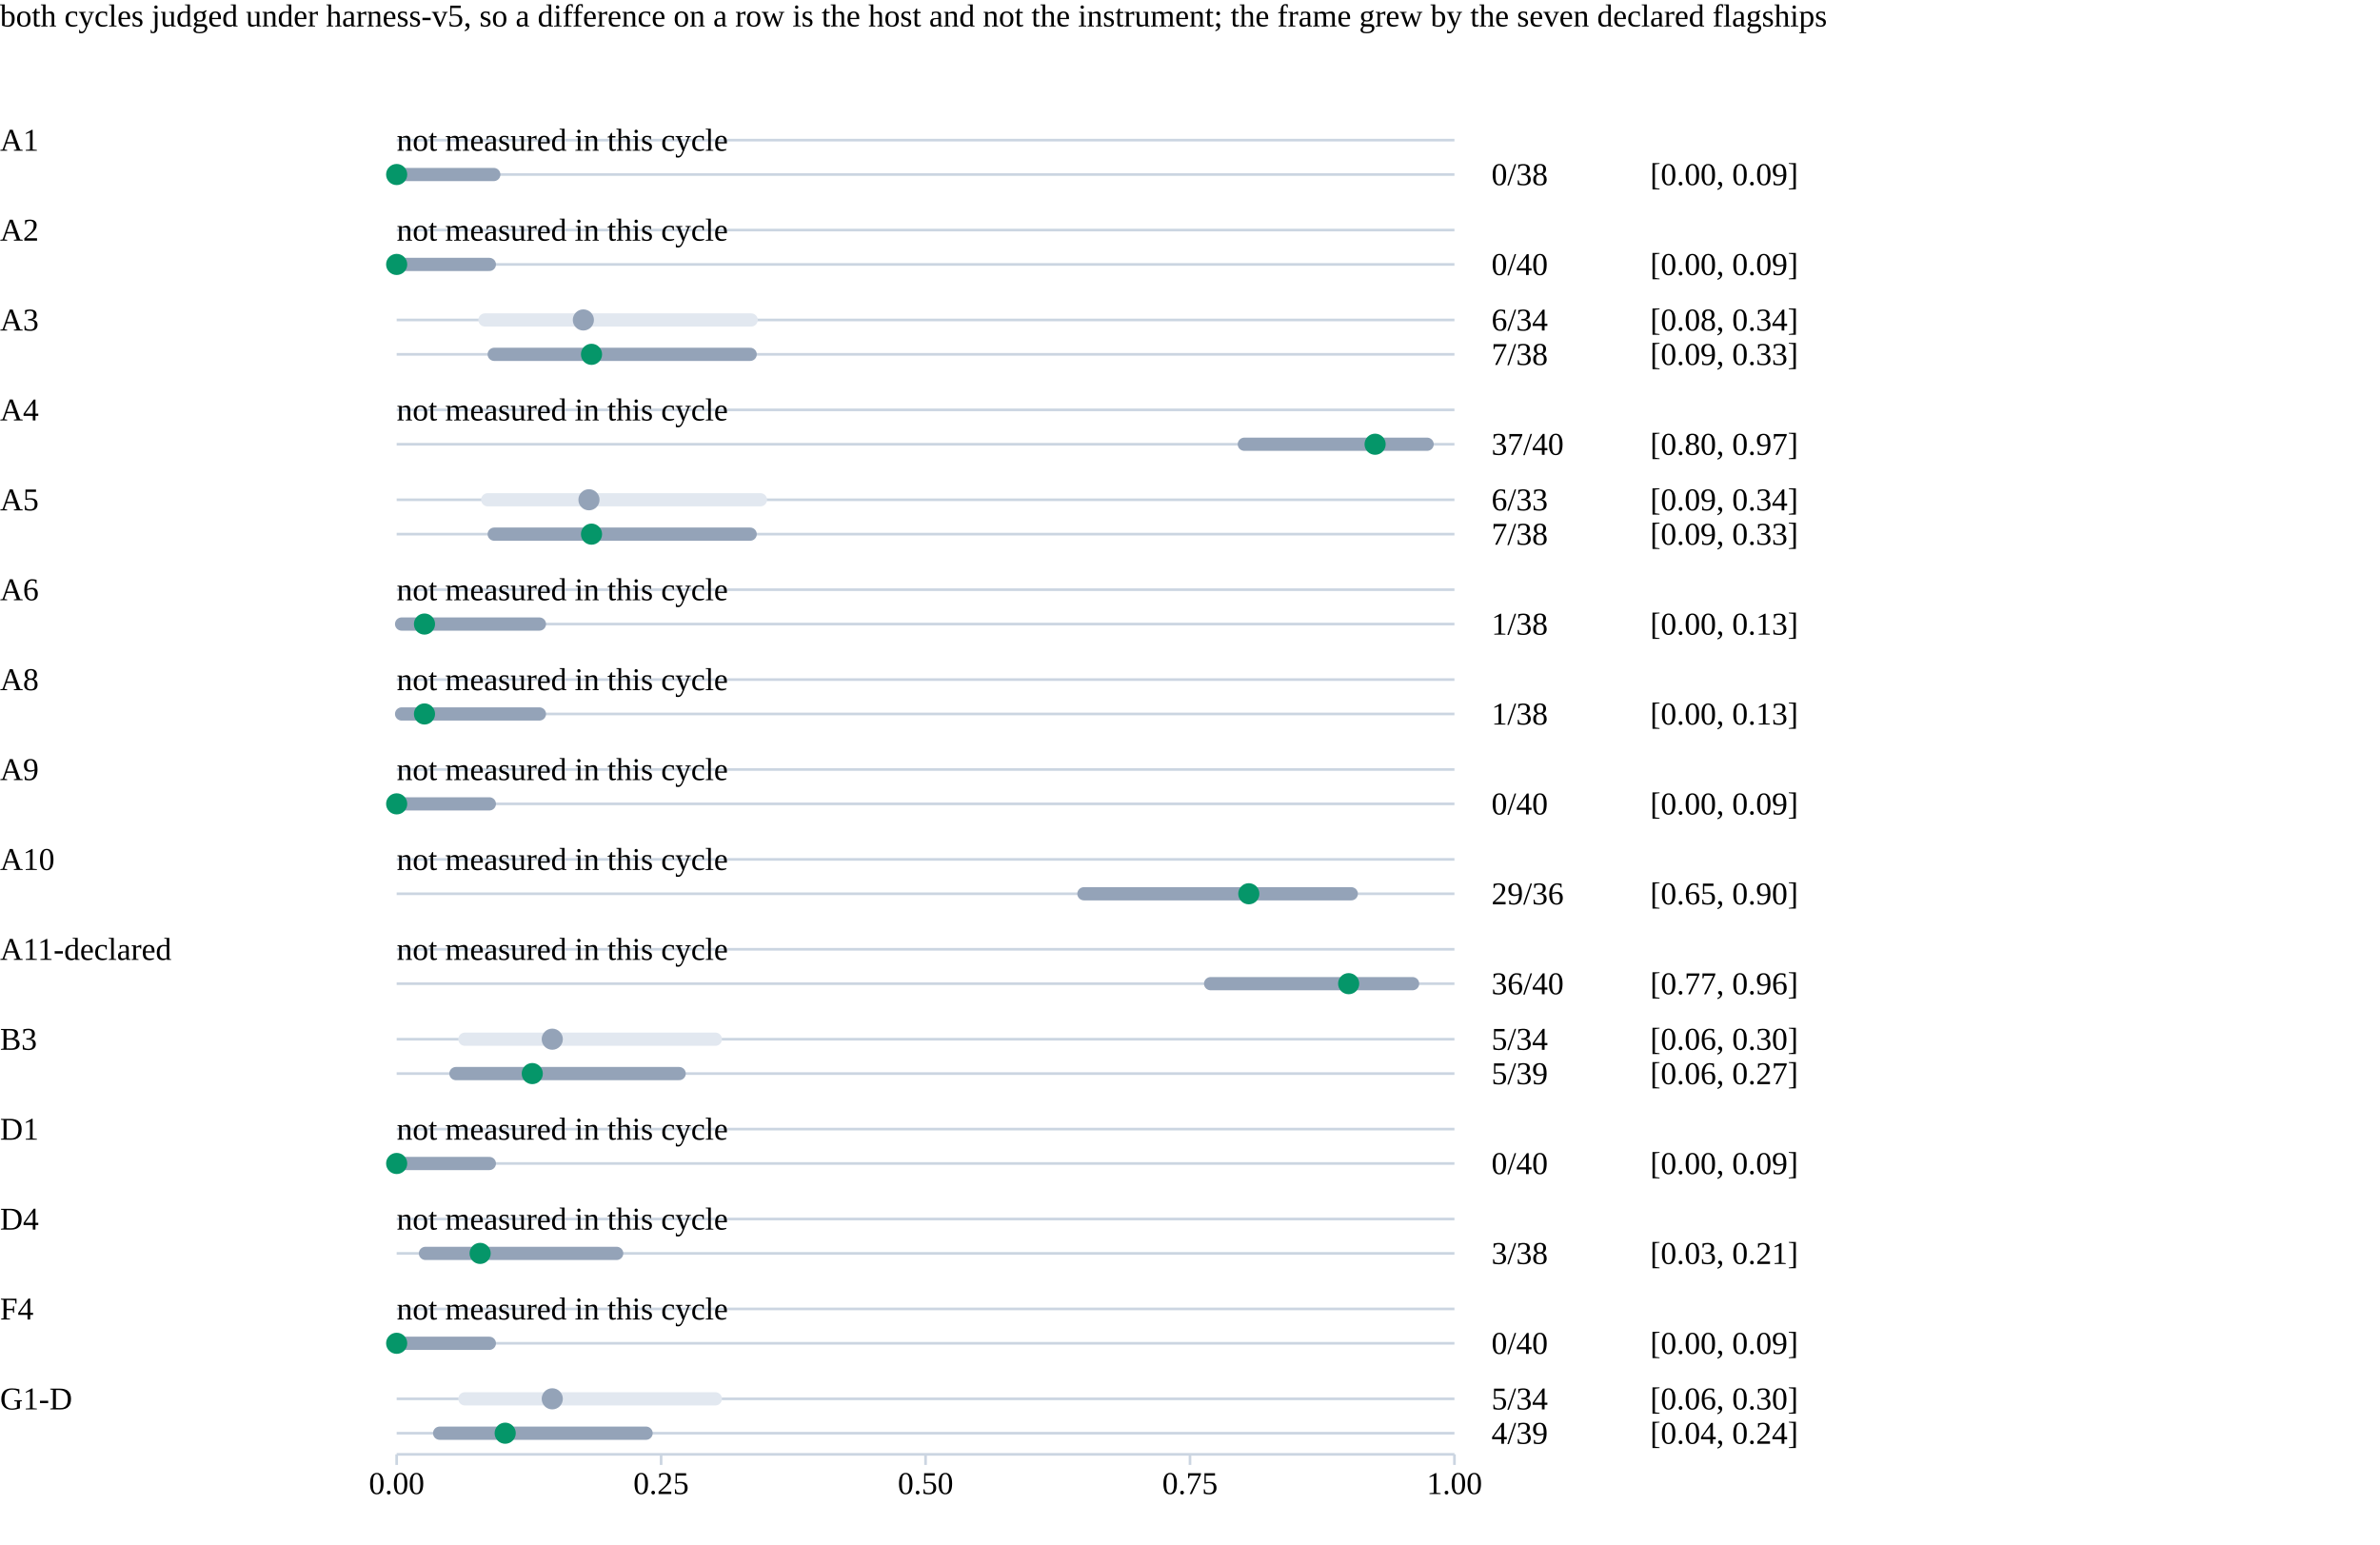
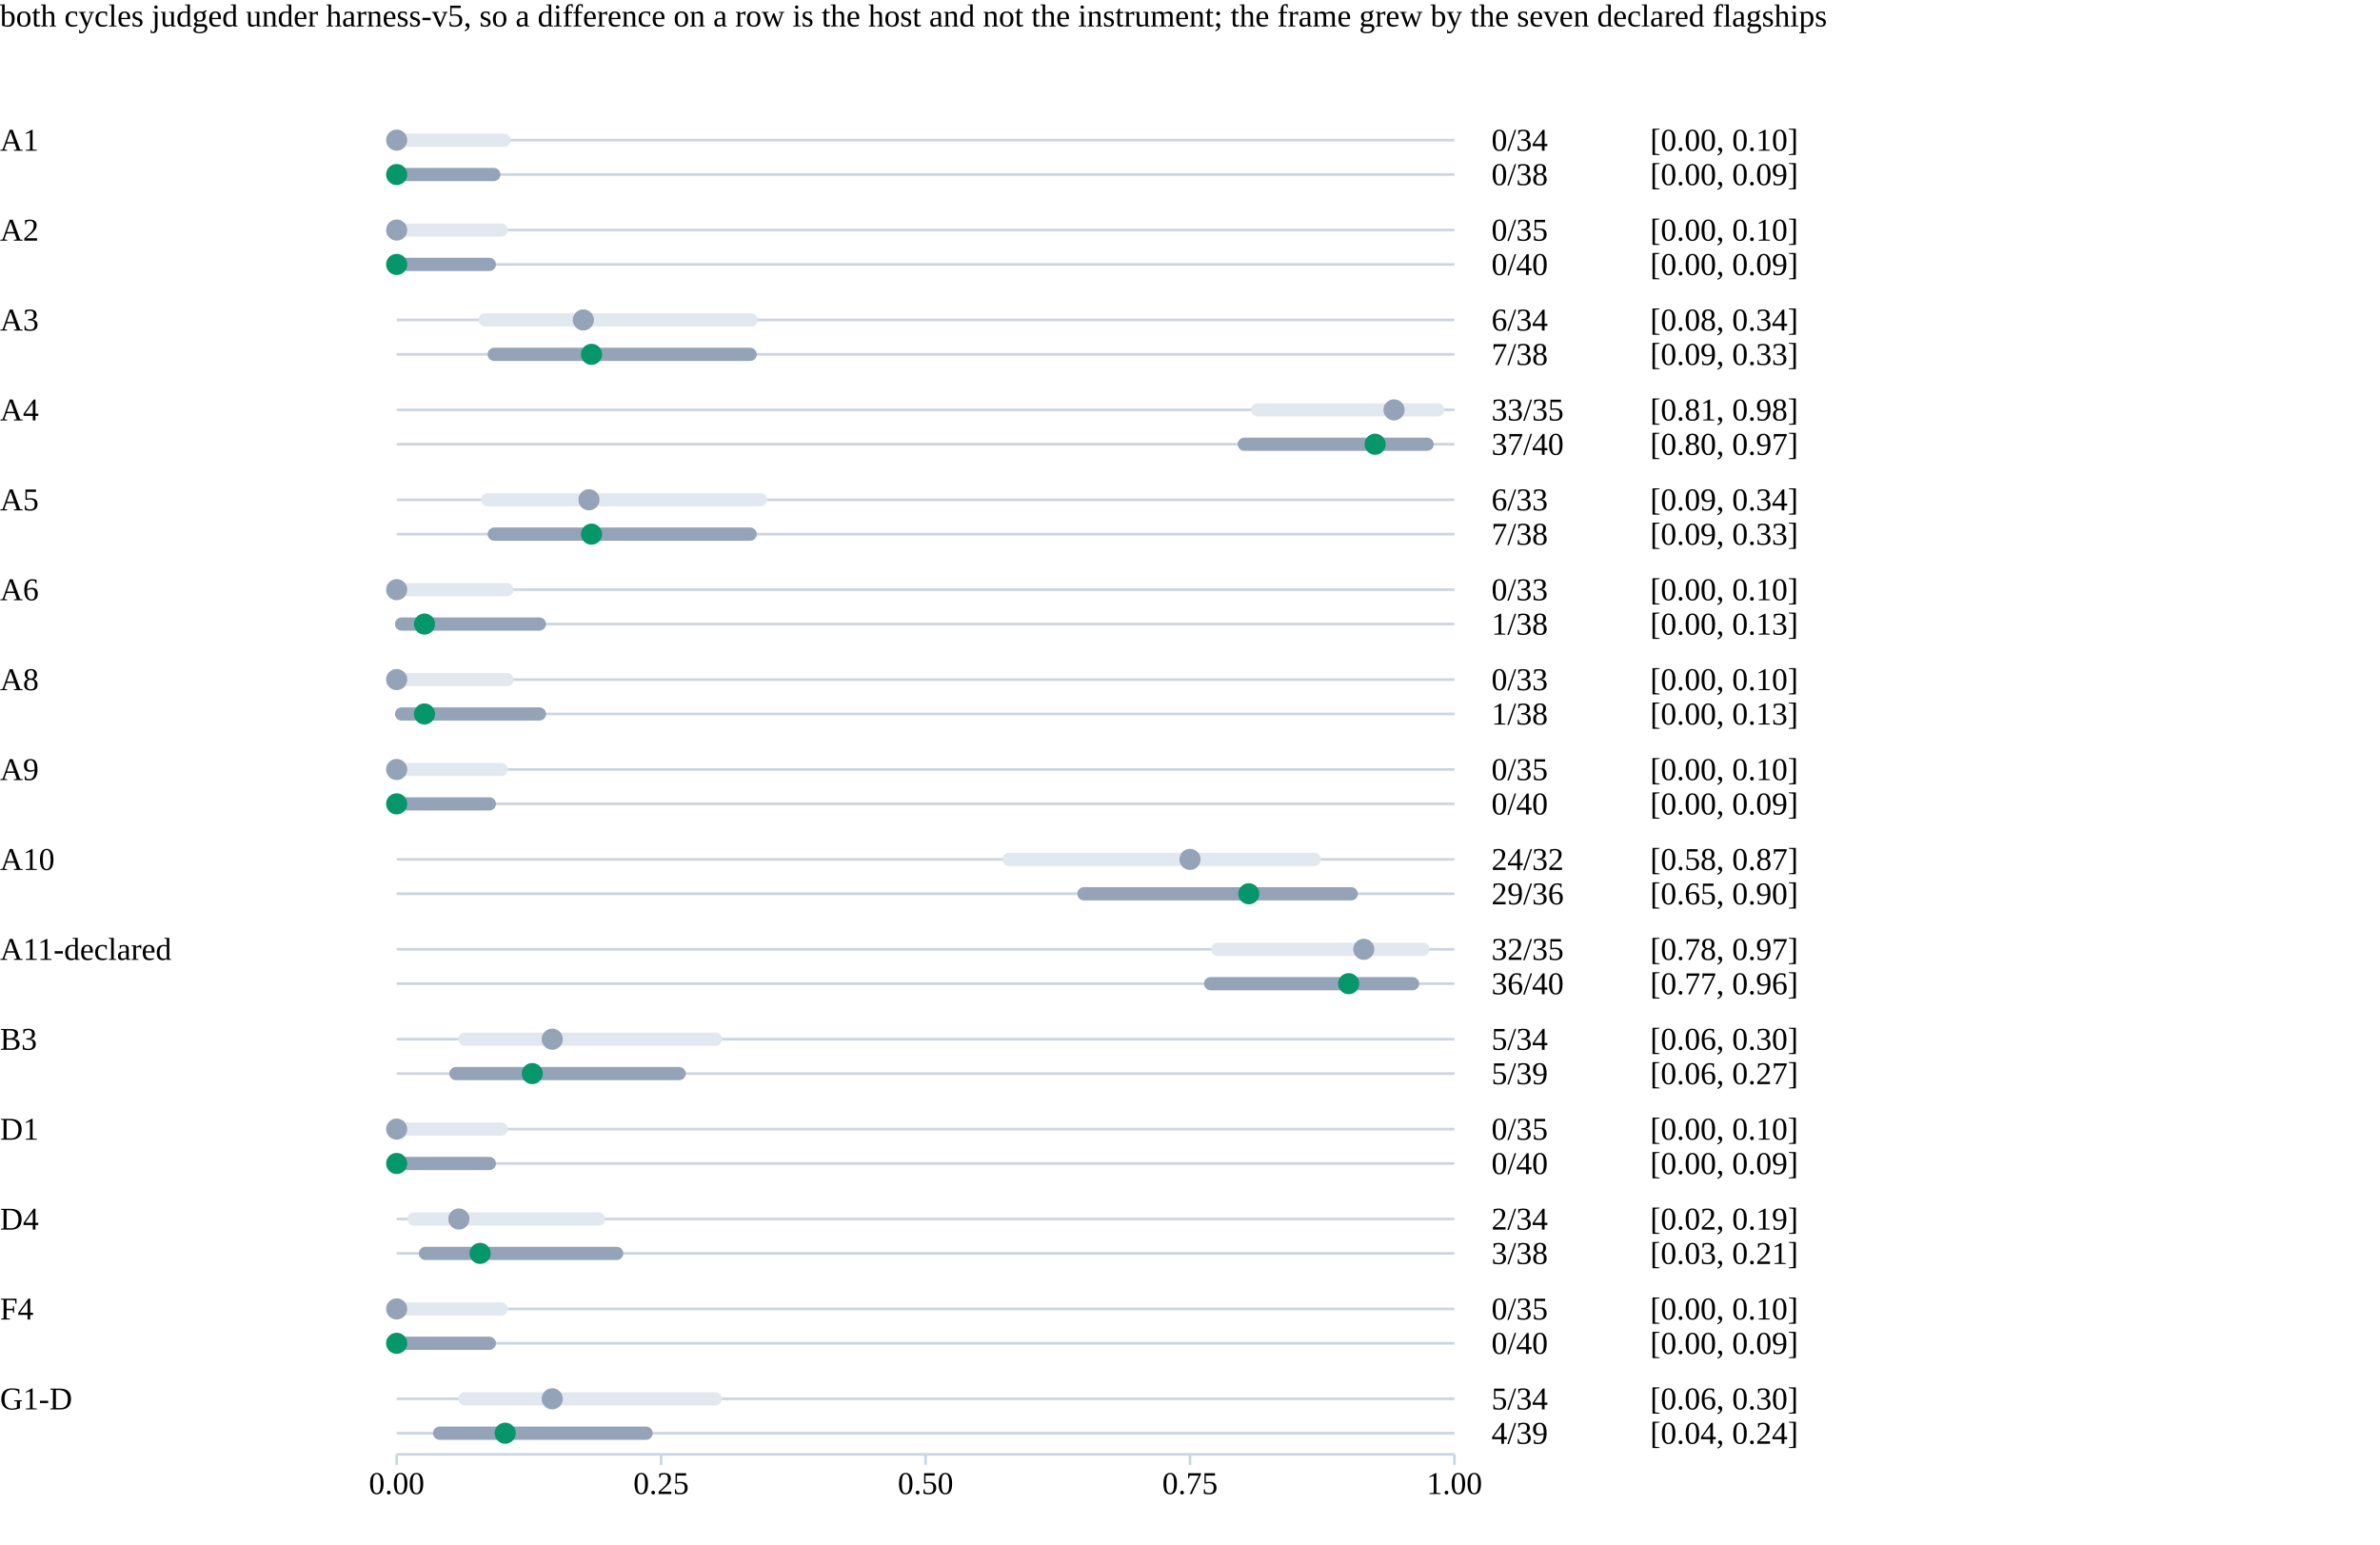
- <svg xmlns="http://www.w3.org/2000/svg" viewBox="0 0 900 584" width="100%" role="img" aria-label="Pass rate per leg in both cycles, with the legs whose rule changed marked" data-reads="scan_a10_applicable_n_2026-09-10_rj1 scan_a10_pass_2026-09-10_rj1 scan_a10_pass_rate_2026-09-10_rj1 scan_a10_wilson_hi_2026-09-10_rj1 scan_a10_wilson_lo_2026-09-10_rj1 scan_a11_declared_applicable_n_2026-09-10_rj1 scan_a11_declared_pass_2026-09-10_rj1 scan_a11_declared_pass_rate_2026-09-10_rj1 scan_a11_declared_wilson_hi_2026-09-10_rj1 scan_a11_declared_wilson_lo_2026-09-10_rj1 scan_a1_applicable_n_2026-09-10_rj1 scan_a1_pass_2026-09-10_rj1 scan_a1_pass_rate_2026-09-10_rj1 scan_a1_wilson_hi_2026-09-10_rj1 scan_a1_wilson_lo_2026-09-10_rj1 scan_a2_applicable_n_2026-09-10_rj1 scan_a2_pass_2026-09-10_rj1 scan_a2_pass_rate_2026-09-10_rj1 scan_a2_wilson_hi_2026-09-10_rj1 scan_a2_wilson_lo_2026-09-10_rj1 scan_a3_applicable_n_2026-09-09_rj1 scan_a3_applicable_n_2026-09-10_rj1 scan_a3_pass_2026-09-09_rj1 scan_a3_pass_2026-09-10_rj1 scan_a3_pass_rate_2026-09-09_rj1 scan_a3_pass_rate_2026-09-10_rj1 scan_a3_wilson_hi_2026-09-09_rj1 scan_a3_wilson_hi_2026-09-10_rj1 scan_a3_wilson_lo_2026-09-09_rj1 scan_a3_wilson_lo_2026-09-10_rj1 scan_a4_applicable_n_2026-09-10_rj1 scan_a4_pass_2026-09-10_rj1 scan_a4_pass_rate_2026-09-10_rj1 scan_a4_wilson_hi_2026-09-10_rj1 scan_a4_wilson_lo_2026-09-10_rj1 scan_a5_applicable_n_2026-09-09_rj1 scan_a5_applicable_n_2026-09-10_rj1 scan_a5_pass_2026-09-09_rj1 scan_a5_pass_2026-09-10_rj1 scan_a5_pass_rate_2026-09-09_rj1 scan_a5_pass_rate_2026-09-10_rj1 scan_a5_wilson_hi_2026-09-09_rj1 scan_a5_wilson_hi_2026-09-10_rj1 scan_a5_wilson_lo_2026-09-09_rj1 scan_a5_wilson_lo_2026-09-10_rj1 scan_a6_applicable_n_2026-09-10_rj1 scan_a6_pass_2026-09-10_rj1 scan_a6_pass_rate_2026-09-10_rj1 scan_a6_wilson_hi_2026-09-10_rj1 scan_a6_wilson_lo_2026-09-10_rj1 scan_a8_applicable_n_2026-09-10_rj1 scan_a8_pass_2026-09-10_rj1 scan_a8_pass_rate_2026-09-10_rj1 scan_a8_wilson_hi_2026-09-10_rj1 scan_a8_wilson_lo_2026-09-10_rj1 scan_a9_applicable_n_2026-09-10_rj1 scan_a9_pass_2026-09-10_rj1 scan_a9_pass_rate_2026-09-10_rj1 scan_a9_wilson_hi_2026-09-10_rj1 scan_a9_wilson_lo_2026-09-10_rj1 scan_b3_applicable_n_2026-09-09_rj1 scan_b3_applicable_n_2026-09-10_rj1 scan_b3_pass_2026-09-09_rj1 scan_b3_pass_2026-09-10_rj1 scan_b3_pass_rate_2026-09-09_rj1 scan_b3_pass_rate_2026-09-10_rj1 scan_b3_wilson_hi_2026-09-09_rj1 scan_b3_wilson_hi_2026-09-10_rj1 scan_b3_wilson_lo_2026-09-09_rj1 scan_b3_wilson_lo_2026-09-10_rj1 scan_d1_applicable_n_2026-09-10_rj1 scan_d1_pass_2026-09-10_rj1 scan_d1_pass_rate_2026-09-10_rj1 scan_d1_wilson_hi_2026-09-10_rj1 scan_d1_wilson_lo_2026-09-10_rj1 scan_d4_applicable_n_2026-09-10_rj1 scan_d4_pass_2026-09-10_rj1 scan_d4_pass_rate_2026-09-10_rj1 scan_d4_wilson_hi_2026-09-10_rj1 scan_d4_wilson_lo_2026-09-10_rj1 scan_f4_applicable_n_2026-09-10_rj1 scan_f4_pass_2026-09-10_rj1 scan_f4_pass_rate_2026-09-10_rj1 scan_f4_wilson_hi_2026-09-10_rj1 scan_f4_wilson_lo_2026-09-10_rj1 scan_g1_d_applicable_n_2026-09-09_rj1 scan_g1_d_applicable_n_2026-09-10_rj1 scan_g1_d_pass_2026-09-09_rj1 scan_g1_d_pass_2026-09-10_rj1 scan_g1_d_pass_rate_2026-09-09_rj1 scan_g1_d_pass_rate_2026-09-10_rj1 scan_g1_d_wilson_hi_2026-09-09_rj1 scan_g1_d_wilson_hi_2026-09-10_rj1 scan_g1_d_wilson_lo_2026-09-09_rj1 scan_g1_d_wilson_lo_2026-09-10_rj1" data-files="scan_matrix_2026-09-10_rj1">
+ <svg xmlns="http://www.w3.org/2000/svg" viewBox="0 0 900 584" width="100%" role="img" aria-label="Pass rate per leg in both cycles, with the legs whose rule changed marked" data-reads="scan_a10_applicable_n_2026-09-09_rj1 scan_a10_applicable_n_2026-09-10_rj1 scan_a10_pass_2026-09-09_rj1 scan_a10_pass_2026-09-10_rj1 scan_a10_pass_rate_2026-09-09_rj1 scan_a10_pass_rate_2026-09-10_rj1 scan_a10_wilson_hi_2026-09-09_rj1 scan_a10_wilson_hi_2026-09-10_rj1 scan_a10_wilson_lo_2026-09-09_rj1 scan_a10_wilson_lo_2026-09-10_rj1 scan_a11_declared_applicable_n_2026-09-09_rj1 scan_a11_declared_applicable_n_2026-09-10_rj1 scan_a11_declared_pass_2026-09-09_rj1 scan_a11_declared_pass_2026-09-10_rj1 scan_a11_declared_pass_rate_2026-09-09_rj1 scan_a11_declared_pass_rate_2026-09-10_rj1 scan_a11_declared_wilson_hi_2026-09-09_rj1 scan_a11_declared_wilson_hi_2026-09-10_rj1 scan_a11_declared_wilson_lo_2026-09-09_rj1 scan_a11_declared_wilson_lo_2026-09-10_rj1 scan_a1_applicable_n_2026-09-09_rj1 scan_a1_applicable_n_2026-09-10_rj1 scan_a1_pass_2026-09-09_rj1 scan_a1_pass_2026-09-10_rj1 scan_a1_pass_rate_2026-09-09_rj1 scan_a1_pass_rate_2026-09-10_rj1 scan_a1_wilson_hi_2026-09-09_rj1 scan_a1_wilson_hi_2026-09-10_rj1 scan_a1_wilson_lo_2026-09-09_rj1 scan_a1_wilson_lo_2026-09-10_rj1 scan_a2_applicable_n_2026-09-09_rj1 scan_a2_applicable_n_2026-09-10_rj1 scan_a2_pass_2026-09-09_rj1 scan_a2_pass_2026-09-10_rj1 scan_a2_pass_rate_2026-09-09_rj1 scan_a2_pass_rate_2026-09-10_rj1 scan_a2_wilson_hi_2026-09-09_rj1 scan_a2_wilson_hi_2026-09-10_rj1 scan_a2_wilson_lo_2026-09-09_rj1 scan_a2_wilson_lo_2026-09-10_rj1 scan_a3_applicable_n_2026-09-09_rj1 scan_a3_applicable_n_2026-09-10_rj1 scan_a3_pass_2026-09-09_rj1 scan_a3_pass_2026-09-10_rj1 scan_a3_pass_rate_2026-09-09_rj1 scan_a3_pass_rate_2026-09-10_rj1 scan_a3_wilson_hi_2026-09-09_rj1 scan_a3_wilson_hi_2026-09-10_rj1 scan_a3_wilson_lo_2026-09-09_rj1 scan_a3_wilson_lo_2026-09-10_rj1 scan_a4_applicable_n_2026-09-09_rj1 scan_a4_applicable_n_2026-09-10_rj1 scan_a4_pass_2026-09-09_rj1 scan_a4_pass_2026-09-10_rj1 scan_a4_pass_rate_2026-09-09_rj1 scan_a4_pass_rate_2026-09-10_rj1 scan_a4_wilson_hi_2026-09-09_rj1 scan_a4_wilson_hi_2026-09-10_rj1 scan_a4_wilson_lo_2026-09-09_rj1 scan_a4_wilson_lo_2026-09-10_rj1 scan_a5_applicable_n_2026-09-09_rj1 scan_a5_applicable_n_2026-09-10_rj1 scan_a5_pass_2026-09-09_rj1 scan_a5_pass_2026-09-10_rj1 scan_a5_pass_rate_2026-09-09_rj1 scan_a5_pass_rate_2026-09-10_rj1 scan_a5_wilson_hi_2026-09-09_rj1 scan_a5_wilson_hi_2026-09-10_rj1 scan_a5_wilson_lo_2026-09-09_rj1 scan_a5_wilson_lo_2026-09-10_rj1 scan_a6_applicable_n_2026-09-09_rj1 scan_a6_applicable_n_2026-09-10_rj1 scan_a6_pass_2026-09-09_rj1 scan_a6_pass_2026-09-10_rj1 scan_a6_pass_rate_2026-09-09_rj1 scan_a6_pass_rate_2026-09-10_rj1 scan_a6_wilson_hi_2026-09-09_rj1 scan_a6_wilson_hi_2026-09-10_rj1 scan_a6_wilson_lo_2026-09-09_rj1 scan_a6_wilson_lo_2026-09-10_rj1 scan_a8_applicable_n_2026-09-09_rj1 scan_a8_applicable_n_2026-09-10_rj1 scan_a8_pass_2026-09-09_rj1 scan_a8_pass_2026-09-10_rj1 scan_a8_pass_rate_2026-09-09_rj1 scan_a8_pass_rate_2026-09-10_rj1 scan_a8_wilson_hi_2026-09-09_rj1 scan_a8_wilson_hi_2026-09-10_rj1 scan_a8_wilson_lo_2026-09-09_rj1 scan_a8_wilson_lo_2026-09-10_rj1 scan_a9_applicable_n_2026-09-09_rj1 scan_a9_applicable_n_2026-09-10_rj1 scan_a9_pass_2026-09-09_rj1 scan_a9_pass_2026-09-10_rj1 scan_a9_pass_rate_2026-09-09_rj1 scan_a9_pass_rate_2026-09-10_rj1 scan_a9_wilson_hi_2026-09-09_rj1 scan_a9_wilson_hi_2026-09-10_rj1 scan_a9_wilson_lo_2026-09-09_rj1 scan_a9_wilson_lo_2026-09-10_rj1 scan_b3_applicable_n_2026-09-09_rj1 scan_b3_applicable_n_2026-09-10_rj1 scan_b3_pass_2026-09-09_rj1 scan_b3_pass_2026-09-10_rj1 scan_b3_pass_rate_2026-09-09_rj1 scan_b3_pass_rate_2026-09-10_rj1 scan_b3_wilson_hi_2026-09-09_rj1 scan_b3_wilson_hi_2026-09-10_rj1 scan_b3_wilson_lo_2026-09-09_rj1 scan_b3_wilson_lo_2026-09-10_rj1 scan_d1_applicable_n_2026-09-09_rj1 scan_d1_applicable_n_2026-09-10_rj1 scan_d1_pass_2026-09-09_rj1 scan_d1_pass_2026-09-10_rj1 scan_d1_pass_rate_2026-09-09_rj1 scan_d1_pass_rate_2026-09-10_rj1 scan_d1_wilson_hi_2026-09-09_rj1 scan_d1_wilson_hi_2026-09-10_rj1 scan_d1_wilson_lo_2026-09-09_rj1 scan_d1_wilson_lo_2026-09-10_rj1 scan_d4_applicable_n_2026-09-09_rj1 scan_d4_applicable_n_2026-09-10_rj1 scan_d4_pass_2026-09-09_rj1 scan_d4_pass_2026-09-10_rj1 scan_d4_pass_rate_2026-09-09_rj1 scan_d4_pass_rate_2026-09-10_rj1 scan_d4_wilson_hi_2026-09-09_rj1 scan_d4_wilson_hi_2026-09-10_rj1 scan_d4_wilson_lo_2026-09-09_rj1 scan_d4_wilson_lo_2026-09-10_rj1 scan_f4_applicable_n_2026-09-09_rj1 scan_f4_applicable_n_2026-09-10_rj1 scan_f4_pass_2026-09-09_rj1 scan_f4_pass_2026-09-10_rj1 scan_f4_pass_rate_2026-09-09_rj1 scan_f4_pass_rate_2026-09-10_rj1 scan_f4_wilson_hi_2026-09-09_rj1 scan_f4_wilson_hi_2026-09-10_rj1 scan_f4_wilson_lo_2026-09-09_rj1 scan_f4_wilson_lo_2026-09-10_rj1 scan_g1_d_applicable_n_2026-09-09_rj1 scan_g1_d_applicable_n_2026-09-10_rj1 scan_g1_d_pass_2026-09-09_rj1 scan_g1_d_pass_2026-09-10_rj1 scan_g1_d_pass_rate_2026-09-09_rj1 scan_g1_d_pass_rate_2026-09-10_rj1 scan_g1_d_wilson_hi_2026-09-09_rj1 scan_g1_d_wilson_hi_2026-09-10_rj1 scan_g1_d_wilson_lo_2026-09-09_rj1 scan_g1_d_wilson_lo_2026-09-10_rj1" data-files="scan_matrix_2026-09-10_rj1">
  <rect x="0" y="0" width="900" height="584" fill="none" />
  <text class="sub" x="0" y="10" text-anchor="start" data-src="label">both cycles judged under harness-v5, so a difference on a row is the host and not the instrument; the frame grew by the seven declared flagships</text>
  <text class="lbl" x="0" y="57" text-anchor="start" data-src="label">A1</text>
  <line x1="150" x2="550" y1="53" y2="53" stroke="#cbd5e1" stroke-width="1" />
-   <text class="sub" x="150" y="57" text-anchor="start" data-src="label">not measured in this cycle</text>
+   <line x1="150" x2="190.606" y1="53" y2="53" stroke="#e2e8f0" stroke-width="5" stroke-linecap="round" />
+   <circle cx="150" cy="53" r="4" fill="#94a3b8" />
+   <text class="num" x="564" y="57" text-anchor="start" data-src="result:scan_a1_pass_2026-09-09 result:scan_a1_applicable_n_2026-09-09_rj1">0/34</text>
+   <text class="num" x="624" y="57" text-anchor="start" data-src="result:scan_a1_wilson_lo_2026-09-09 result:scan_a1_wilson_hi_2026-09-09_rj1">[0.00, 0.10]</text>
  <line x1="150" x2="550" y1="66" y2="66" stroke="#cbd5e1" stroke-width="1" />
  <line x1="150" x2="186.724" y1="66" y2="66" stroke="#94a3b8" stroke-width="5" stroke-linecap="round" />
  <circle cx="150" cy="66" r="4" fill="#059669" />
  <text class="num" x="564" y="70" text-anchor="start" data-src="result:scan_a1_pass_2026-09-10_rj1 result:scan_a1_applicable_n_2026-09-10_rj1">0/38</text>
  <text class="num" x="624" y="70" text-anchor="start" data-src="result:scan_a1_wilson_lo_2026-09-10_rj1 result:scan_a1_wilson_hi_2026-09-10_rj1">[0.00, 0.09]</text>
  <text class="lbl" x="0" y="91" text-anchor="start" data-src="label">A2</text>
  <line x1="150" x2="550" y1="87" y2="87" stroke="#cbd5e1" stroke-width="1" />
-   <text class="sub" x="150" y="91" text-anchor="start" data-src="label">not measured in this cycle</text>
+   <line x1="150" x2="189.56" y1="87" y2="87" stroke="#e2e8f0" stroke-width="5" stroke-linecap="round" />
+   <circle cx="150" cy="87" r="4" fill="#94a3b8" />
+   <text class="num" x="564" y="91" text-anchor="start" data-src="result:scan_a2_pass_2026-09-09 result:scan_a2_applicable_n_2026-09-09">0/35</text>
+   <text class="num" x="624" y="91" text-anchor="start" data-src="result:scan_a2_wilson_lo_2026-09-09 result:scan_a2_wilson_hi_2026-09-09">[0.00, 0.10]</text>
  <line x1="150" x2="550" y1="100" y2="100" stroke="#cbd5e1" stroke-width="1" />
  <line x1="150" x2="185.049" y1="100" y2="100" stroke="#94a3b8" stroke-width="5" stroke-linecap="round" />
  <circle cx="150" cy="100" r="4" fill="#059669" />
  <text class="num" x="564" y="104" text-anchor="start" data-src="result:scan_a2_pass_2026-09-10_rj1 result:scan_a2_applicable_n_2026-09-10_rj1">0/40</text>
  <text class="num" x="624" y="104" text-anchor="start" data-src="result:scan_a2_wilson_lo_2026-09-10_rj1 result:scan_a2_wilson_hi_2026-09-10_rj1">[0.00, 0.09]</text>
  <text class="lbl" x="0" y="125" text-anchor="start" data-src="label">A3</text>
  <line x1="150" x2="550" y1="121" y2="121" stroke="#cbd5e1" stroke-width="1" />
  <line x1="183.396" x2="284.055" y1="121" y2="121" stroke="#e2e8f0" stroke-width="5" stroke-linecap="round" />
  <circle cx="220.6" cy="121" r="4" fill="#94a3b8" />
  <text class="num" x="564" y="125" text-anchor="start" data-src="result:scan_a3_pass_2026-09-09 result:scan_a3_applicable_n_2026-09-09_rj1">6/34</text>
  <text class="num" x="624" y="125" text-anchor="start" data-src="result:scan_a3_wilson_lo_2026-09-09_rj1 result:scan_a3_wilson_hi_2026-09-09_rj1">[0.08, 0.34]</text>
  <line x1="150" x2="550" y1="134" y2="134" stroke="#cbd5e1" stroke-width="1" />
  <line x1="186.887" x2="283.676" y1="134" y2="134" stroke="#94a3b8" stroke-width="5" stroke-linecap="round" />
  <circle cx="223.68" cy="134" r="4" fill="#059669" />
  <text class="num" x="564" y="138" text-anchor="start" data-src="result:scan_a3_pass_2026-09-10_rj1 result:scan_a3_applicable_n_2026-09-10_rj1">7/38</text>
  <text class="num" x="624" y="138" text-anchor="start" data-src="result:scan_a3_wilson_lo_2026-09-10_rj1 result:scan_a3_wilson_hi_2026-09-10_rj1">[0.09, 0.33]</text>
  <text class="lbl" x="0" y="159" text-anchor="start" data-src="label">A4</text>
  <line x1="150" x2="550" y1="155" y2="155" stroke="#cbd5e1" stroke-width="1" />
-   <text class="sub" x="150" y="159" text-anchor="start" data-src="label">not measured in this cycle</text>
+   <line x1="475.572" x2="543.675" y1="155" y2="155" stroke="#e2e8f0" stroke-width="5" stroke-linecap="round" />
+   <circle cx="527.16" cy="155" r="4" fill="#94a3b8" />
+   <text class="num" x="564" y="159" text-anchor="start" data-src="result:scan_a4_pass_2026-09-09 result:scan_a4_applicable_n_2026-09-09">33/35</text>
+   <text class="num" x="624" y="159" text-anchor="start" data-src="result:scan_a4_wilson_lo_2026-09-09 result:scan_a4_wilson_hi_2026-09-09">[0.81, 0.98]</text>
  <line x1="150" x2="550" y1="168" y2="168" stroke="#cbd5e1" stroke-width="1" />
  <line x1="470.543" x2="539.666" y1="168" y2="168" stroke="#94a3b8" stroke-width="5" stroke-linecap="round" />
  <circle cx="520" cy="168" r="4" fill="#059669" />
  <text class="num" x="564" y="172" text-anchor="start" data-src="result:scan_a4_pass_2026-09-10_rj1 result:scan_a4_applicable_n_2026-09-10_rj1">37/40</text>
  <text class="num" x="624" y="172" text-anchor="start" data-src="result:scan_a4_wilson_lo_2026-09-10_rj1 result:scan_a4_wilson_hi_2026-09-10_rj1">[0.80, 0.97]</text>
  <text class="lbl" x="0" y="193" text-anchor="start" data-src="label">A5</text>
  <line x1="150" x2="550" y1="189" y2="189" stroke="#cbd5e1" stroke-width="1" />
  <line x1="184.443" x2="287.553" y1="189" y2="189" stroke="#e2e8f0" stroke-width="5" stroke-linecap="round" />
  <circle cx="222.72" cy="189" r="4" fill="#94a3b8" />
  <text class="num" x="564" y="193" text-anchor="start" data-src="result:scan_a5_pass_2026-09-09 result:scan_a5_applicable_n_2026-09-09_rj1">6/33</text>
  <text class="num" x="624" y="193" text-anchor="start" data-src="result:scan_a5_wilson_lo_2026-09-09_rj1 result:scan_a5_wilson_hi_2026-09-09_rj1">[0.09, 0.34]</text>
  <line x1="150" x2="550" y1="202" y2="202" stroke="#cbd5e1" stroke-width="1" />
  <line x1="186.887" x2="283.676" y1="202" y2="202" stroke="#94a3b8" stroke-width="5" stroke-linecap="round" />
  <circle cx="223.68" cy="202" r="4" fill="#059669" />
  <text class="num" x="564" y="206" text-anchor="start" data-src="result:scan_a5_pass_2026-09-10_rj1 result:scan_a5_applicable_n_2026-09-10_rj1">7/38</text>
  <text class="num" x="624" y="206" text-anchor="start" data-src="result:scan_a5_wilson_lo_2026-09-10_rj1 result:scan_a5_wilson_hi_2026-09-10_rj1">[0.09, 0.33]</text>
  <text class="lbl" x="0" y="227" text-anchor="start" data-src="label">A6</text>
  <line x1="150" x2="550" y1="223" y2="223" stroke="#cbd5e1" stroke-width="1" />
-   <text class="sub" x="150" y="227" text-anchor="start" data-src="label">not measured in this cycle</text>
+   <line x1="150" x2="191.708" y1="223" y2="223" stroke="#e2e8f0" stroke-width="5" stroke-linecap="round" />
+   <circle cx="150" cy="223" r="4" fill="#94a3b8" />
+   <text class="num" x="564" y="227" text-anchor="start" data-src="result:scan_a6_pass_2026-09-09 result:scan_a6_applicable_n_2026-09-09_rj1">0/33</text>
+   <text class="num" x="624" y="227" text-anchor="start" data-src="result:scan_a6_wilson_lo_2026-09-09 result:scan_a6_wilson_hi_2026-09-09_rj1">[0.00, 0.10]</text>
  <line x1="150" x2="550" y1="236" y2="236" stroke="#cbd5e1" stroke-width="1" />
  <line x1="151.864" x2="203.98" y1="236" y2="236" stroke="#94a3b8" stroke-width="5" stroke-linecap="round" />
  <circle cx="160.52" cy="236" r="4" fill="#059669" />
  <text class="num" x="564" y="240" text-anchor="start" data-src="result:scan_a6_pass_2026-09-10_rj1 result:scan_a6_applicable_n_2026-09-10_rj1">1/38</text>
  <text class="num" x="624" y="240" text-anchor="start" data-src="result:scan_a6_wilson_lo_2026-09-10_rj1 result:scan_a6_wilson_hi_2026-09-10_rj1">[0.00, 0.13]</text>
  <text class="lbl" x="0" y="261" text-anchor="start" data-src="label">A8</text>
  <line x1="150" x2="550" y1="257" y2="257" stroke="#cbd5e1" stroke-width="1" />
-   <text class="sub" x="150" y="261" text-anchor="start" data-src="label">not measured in this cycle</text>
+   <line x1="150" x2="191.708" y1="257" y2="257" stroke="#e2e8f0" stroke-width="5" stroke-linecap="round" />
+   <circle cx="150" cy="257" r="4" fill="#94a3b8" />
+   <text class="num" x="564" y="261" text-anchor="start" data-src="result:scan_a8_pass_2026-09-09 result:scan_a8_applicable_n_2026-09-09_rj1">0/33</text>
+   <text class="num" x="624" y="261" text-anchor="start" data-src="result:scan_a8_wilson_lo_2026-09-09 result:scan_a8_wilson_hi_2026-09-09_rj1">[0.00, 0.10]</text>
  <line x1="150" x2="550" y1="270" y2="270" stroke="#cbd5e1" stroke-width="1" />
  <line x1="151.864" x2="203.98" y1="270" y2="270" stroke="#94a3b8" stroke-width="5" stroke-linecap="round" />
  <circle cx="160.52" cy="270" r="4" fill="#059669" />
  <text class="num" x="564" y="274" text-anchor="start" data-src="result:scan_a8_pass_2026-09-10_rj1 result:scan_a8_applicable_n_2026-09-10_rj1">1/38</text>
  <text class="num" x="624" y="274" text-anchor="start" data-src="result:scan_a8_wilson_lo_2026-09-10_rj1 result:scan_a8_wilson_hi_2026-09-10_rj1">[0.00, 0.13]</text>
  <text class="lbl" x="0" y="295" text-anchor="start" data-src="label">A9</text>
  <line x1="150" x2="550" y1="291" y2="291" stroke="#cbd5e1" stroke-width="1" />
-   <text class="sub" x="150" y="295" text-anchor="start" data-src="label">not measured in this cycle</text>
+   <line x1="150" x2="189.56" y1="291" y2="291" stroke="#e2e8f0" stroke-width="5" stroke-linecap="round" />
+   <circle cx="150" cy="291" r="4" fill="#94a3b8" />
+   <text class="num" x="564" y="295" text-anchor="start" data-src="result:scan_a9_pass_2026-09-09 result:scan_a9_applicable_n_2026-09-09">0/35</text>
+   <text class="num" x="624" y="295" text-anchor="start" data-src="result:scan_a9_wilson_lo_2026-09-09 result:scan_a9_wilson_hi_2026-09-09">[0.00, 0.10]</text>
  <line x1="150" x2="550" y1="304" y2="304" stroke="#cbd5e1" stroke-width="1" />
  <line x1="150" x2="185.049" y1="304" y2="304" stroke="#94a3b8" stroke-width="5" stroke-linecap="round" />
  <circle cx="150" cy="304" r="4" fill="#059669" />
  <text class="num" x="564" y="308" text-anchor="start" data-src="result:scan_a9_pass_2026-09-10_rj1 result:scan_a9_applicable_n_2026-09-10_rj1">0/40</text>
  <text class="num" x="624" y="308" text-anchor="start" data-src="result:scan_a9_wilson_lo_2026-09-10_rj1 result:scan_a9_wilson_hi_2026-09-10_rj1">[0.00, 0.09]</text>
  <text class="lbl" x="0" y="329" text-anchor="start" data-src="label">A10</text>
  <line x1="150" x2="550" y1="325" y2="325" stroke="#cbd5e1" stroke-width="1" />
-   <text class="sub" x="150" y="329" text-anchor="start" data-src="label">not measured in this cycle</text>
+   <line x1="381.574" x2="496.99" y1="325" y2="325" stroke="#e2e8f0" stroke-width="5" stroke-linecap="round" />
+   <circle cx="450" cy="325" r="4" fill="#94a3b8" />
+   <text class="num" x="564" y="329" text-anchor="start" data-src="result:scan_a10_pass_2026-09-09 result:scan_a10_applicable_n_2026-09-09">24/32</text>
+   <text class="num" x="624" y="329" text-anchor="start" data-src="result:scan_a10_wilson_lo_2026-09-09 result:scan_a10_wilson_hi_2026-09-09">[0.58, 0.87]</text>
  <line x1="150" x2="550" y1="338" y2="338" stroke="#cbd5e1" stroke-width="1" />
  <line x1="409.888" x2="510.988" y1="338" y2="338" stroke="#94a3b8" stroke-width="5" stroke-linecap="round" />
  <circle cx="472.24" cy="338" r="4" fill="#059669" />
  <text class="num" x="564" y="342" text-anchor="start" data-src="result:scan_a10_pass_2026-09-10_rj1 result:scan_a10_applicable_n_2026-09-10_rj1">29/36</text>
  <text class="num" x="624" y="342" text-anchor="start" data-src="result:scan_a10_wilson_lo_2026-09-10_rj1 result:scan_a10_wilson_hi_2026-09-10_rj1">[0.65, 0.90]</text>
  <text class="lbl" x="0" y="363" text-anchor="start" data-src="label">A11-declared</text>
  <line x1="150" x2="550" y1="359" y2="359" stroke="#cbd5e1" stroke-width="1" />
-   <text class="sub" x="150" y="363" text-anchor="start" data-src="label">not measured in this cycle</text>
+   <line x1="460.483" x2="538.167" y1="359" y2="359" stroke="#e2e8f0" stroke-width="5" stroke-linecap="round" />
+   <circle cx="515.72" cy="359" r="4" fill="#94a3b8" />
+   <text class="num" x="564" y="363" text-anchor="start" data-src="result:scan_a11_declared_pass_2026-09-09 result:scan_a11_declared_applicable_n_2026-09-09">32/35</text>
+   <text class="num" x="624" y="363" text-anchor="start" data-src="result:scan_a11_declared_wilson_lo_2026-09-09 result:scan_a11_declared_wilson_hi_2026-09-09">[0.78, 0.97]</text>
  <line x1="150" x2="550" y1="372" y2="372" stroke="#cbd5e1" stroke-width="1" />
  <line x1="457.793" x2="534.168" y1="372" y2="372" stroke="#94a3b8" stroke-width="5" stroke-linecap="round" />
  <circle cx="510" cy="372" r="4" fill="#059669" />
  <text class="num" x="564" y="376" text-anchor="start" data-src="result:scan_a11_declared_pass_2026-09-10_rj1 result:scan_a11_declared_applicable_n_2026-09-10_rj1">36/40</text>
  <text class="num" x="624" y="376" text-anchor="start" data-src="result:scan_a11_declared_wilson_lo_2026-09-10_rj1 result:scan_a11_declared_wilson_hi_2026-09-10_rj1">[0.77, 0.96]</text>
  <text class="lbl" x="0" y="397" text-anchor="start" data-src="label">B3</text>
  <line x1="150" x2="550" y1="393" y2="393" stroke="#cbd5e1" stroke-width="1" />
  <line x1="175.798" x2="270.512" y1="393" y2="393" stroke="#e2e8f0" stroke-width="5" stroke-linecap="round" />
  <circle cx="208.84" cy="393" r="4" fill="#94a3b8" />
  <text class="num" x="564" y="397" text-anchor="start" data-src="result:scan_b3_pass_2026-09-09 result:scan_b3_applicable_n_2026-09-09_rj1">5/34</text>
  <text class="num" x="624" y="397" text-anchor="start" data-src="result:scan_b3_wilson_lo_2026-09-09_rj1 result:scan_b3_wilson_hi_2026-09-09_rj1">[0.06, 0.30]</text>
  <line x1="150" x2="550" y1="406" y2="406" stroke="#cbd5e1" stroke-width="1" />
  <line x1="172.411" x2="256.823" y1="406" y2="406" stroke="#94a3b8" stroke-width="5" stroke-linecap="round" />
  <circle cx="201.28" cy="406" r="4" fill="#059669" />
  <text class="num" x="564" y="410" text-anchor="start" data-src="result:scan_b3_pass_2026-09-10_rj1 result:scan_b3_applicable_n_2026-09-10_rj1">5/39</text>
  <text class="num" x="624" y="410" text-anchor="start" data-src="result:scan_b3_wilson_lo_2026-09-10_rj1 result:scan_b3_wilson_hi_2026-09-10_rj1">[0.06, 0.27]</text>
  <text class="lbl" x="0" y="431" text-anchor="start" data-src="label">D1</text>
  <line x1="150" x2="550" y1="427" y2="427" stroke="#cbd5e1" stroke-width="1" />
-   <text class="sub" x="150" y="431" text-anchor="start" data-src="label">not measured in this cycle</text>
+   <line x1="150" x2="189.56" y1="427" y2="427" stroke="#e2e8f0" stroke-width="5" stroke-linecap="round" />
+   <circle cx="150" cy="427" r="4" fill="#94a3b8" />
+   <text class="num" x="564" y="431" text-anchor="start" data-src="result:scan_d1_pass_2026-09-09 result:scan_d1_applicable_n_2026-09-09">0/35</text>
+   <text class="num" x="624" y="431" text-anchor="start" data-src="result:scan_d1_wilson_lo_2026-09-09 result:scan_d1_wilson_hi_2026-09-09">[0.00, 0.10]</text>
  <line x1="150" x2="550" y1="440" y2="440" stroke="#cbd5e1" stroke-width="1" />
  <line x1="150" x2="185.049" y1="440" y2="440" stroke="#94a3b8" stroke-width="5" stroke-linecap="round" />
  <circle cx="150" cy="440" r="4" fill="#059669" />
  <text class="num" x="564" y="444" text-anchor="start" data-src="result:scan_d1_pass_2026-09-10_rj1 result:scan_d1_applicable_n_2026-09-10_rj1">0/40</text>
  <text class="num" x="624" y="444" text-anchor="start" data-src="result:scan_d1_wilson_lo_2026-09-10_rj1 result:scan_d1_wilson_hi_2026-09-10_rj1">[0.00, 0.09]</text>
  <text class="lbl" x="0" y="465" text-anchor="start" data-src="label">D4</text>
  <line x1="150" x2="550" y1="461" y2="461" stroke="#cbd5e1" stroke-width="1" />
-   <text class="sub" x="150" y="465" text-anchor="start" data-src="label">not measured in this cycle</text>
+   <line x1="156.513" x2="226.374" y1="461" y2="461" stroke="#e2e8f0" stroke-width="5" stroke-linecap="round" />
+   <circle cx="173.52" cy="461" r="4" fill="#94a3b8" />
+   <text class="num" x="564" y="465" text-anchor="start" data-src="result:scan_d4_pass_2026-09-09 result:scan_d4_applicable_n_2026-09-09">2/34</text>
+   <text class="num" x="624" y="465" text-anchor="start" data-src="result:scan_d4_wilson_lo_2026-09-09 result:scan_d4_wilson_hi_2026-09-09">[0.02, 0.19]</text>
  <line x1="150" x2="550" y1="474" y2="474" stroke="#cbd5e1" stroke-width="1" />
  <line x1="160.886" x2="233.198" y1="474" y2="474" stroke="#94a3b8" stroke-width="5" stroke-linecap="round" />
  <circle cx="181.56" cy="474" r="4" fill="#059669" />
  <text class="num" x="564" y="478" text-anchor="start" data-src="result:scan_d4_pass_2026-09-10_rj1 result:scan_d4_applicable_n_2026-09-10_rj1">3/38</text>
  <text class="num" x="624" y="478" text-anchor="start" data-src="result:scan_d4_wilson_lo_2026-09-10_rj1 result:scan_d4_wilson_hi_2026-09-10_rj1">[0.03, 0.21]</text>
  <text class="lbl" x="0" y="499" text-anchor="start" data-src="label">F4</text>
  <line x1="150" x2="550" y1="495" y2="495" stroke="#cbd5e1" stroke-width="1" />
-   <text class="sub" x="150" y="499" text-anchor="start" data-src="label">not measured in this cycle</text>
+   <line x1="150" x2="189.56" y1="495" y2="495" stroke="#e2e8f0" stroke-width="5" stroke-linecap="round" />
+   <circle cx="150" cy="495" r="4" fill="#94a3b8" />
+   <text class="num" x="564" y="499" text-anchor="start" data-src="result:scan_f4_pass_2026-09-09 result:scan_f4_applicable_n_2026-09-09">0/35</text>
+   <text class="num" x="624" y="499" text-anchor="start" data-src="result:scan_f4_wilson_lo_2026-09-09 result:scan_f4_wilson_hi_2026-09-09">[0.00, 0.10]</text>
  <line x1="150" x2="550" y1="508" y2="508" stroke="#cbd5e1" stroke-width="1" />
  <line x1="150" x2="185.049" y1="508" y2="508" stroke="#94a3b8" stroke-width="5" stroke-linecap="round" />
  <circle cx="150" cy="508" r="4" fill="#059669" />
  <text class="num" x="564" y="512" text-anchor="start" data-src="result:scan_f4_pass_2026-09-10_rj1 result:scan_f4_applicable_n_2026-09-10_rj1">0/40</text>
  <text class="num" x="624" y="512" text-anchor="start" data-src="result:scan_f4_wilson_lo_2026-09-10_rj1 result:scan_f4_wilson_hi_2026-09-10_rj1">[0.00, 0.09]</text>
  <text class="lbl" x="0" y="533" text-anchor="start" data-src="label">G1-D</text>
  <line x1="150" x2="550" y1="529" y2="529" stroke="#cbd5e1" stroke-width="1" />
  <line x1="175.798" x2="270.512" y1="529" y2="529" stroke="#e2e8f0" stroke-width="5" stroke-linecap="round" />
  <circle cx="208.84" cy="529" r="4" fill="#94a3b8" />
  <text class="num" x="564" y="533" text-anchor="start" data-src="result:scan_g1_d_pass_2026-09-09 result:scan_g1_d_applicable_n_2026-09-09_rj1">5/34</text>
  <text class="num" x="624" y="533" text-anchor="start" data-src="result:scan_g1_d_wilson_lo_2026-09-09_rj1 result:scan_g1_d_wilson_hi_2026-09-09_rj1">[0.06, 0.30]</text>
  <line x1="150" x2="550" y1="542" y2="542" stroke="#cbd5e1" stroke-width="1" />
  <line x1="166.245" x2="244.316" y1="542" y2="542" stroke="#94a3b8" stroke-width="5" stroke-linecap="round" />
  <circle cx="191.04" cy="542" r="4" fill="#059669" />
  <text class="num" x="564" y="546" text-anchor="start" data-src="result:scan_g1_d_pass_2026-09-10_rj1 result:scan_g1_d_applicable_n_2026-09-10_rj1">4/39</text>
  <text class="num" x="624" y="546" text-anchor="start" data-src="result:scan_g1_d_wilson_lo_2026-09-10_rj1 result:scan_g1_d_wilson_hi_2026-09-10_rj1">[0.04, 0.24]</text>
  <line x1="150" x2="550" y1="550" y2="550" stroke="#cbd5e1" stroke-width="1" />
  <line x1="150" x2="150" y1="550" y2="554" stroke="#cbd5e1" stroke-width="1" />
  <text class="num" x="150" y="565" text-anchor="middle" data-src="axis">0.00</text>
  <line x1="250" x2="250" y1="550" y2="554" stroke="#cbd5e1" stroke-width="1" />
  <text class="num" x="250" y="565" text-anchor="middle" data-src="axis">0.25</text>
  <line x1="350" x2="350" y1="550" y2="554" stroke="#cbd5e1" stroke-width="1" />
  <text class="num" x="350" y="565" text-anchor="middle" data-src="axis">0.50</text>
  <line x1="450" x2="450" y1="550" y2="554" stroke="#cbd5e1" stroke-width="1" />
  <text class="num" x="450" y="565" text-anchor="middle" data-src="axis">0.75</text>
  <line x1="550" x2="550" y1="550" y2="554" stroke="#cbd5e1" stroke-width="1" />
  <text class="num" x="550" y="565" text-anchor="middle" data-src="axis">1.00</text>
</svg>
